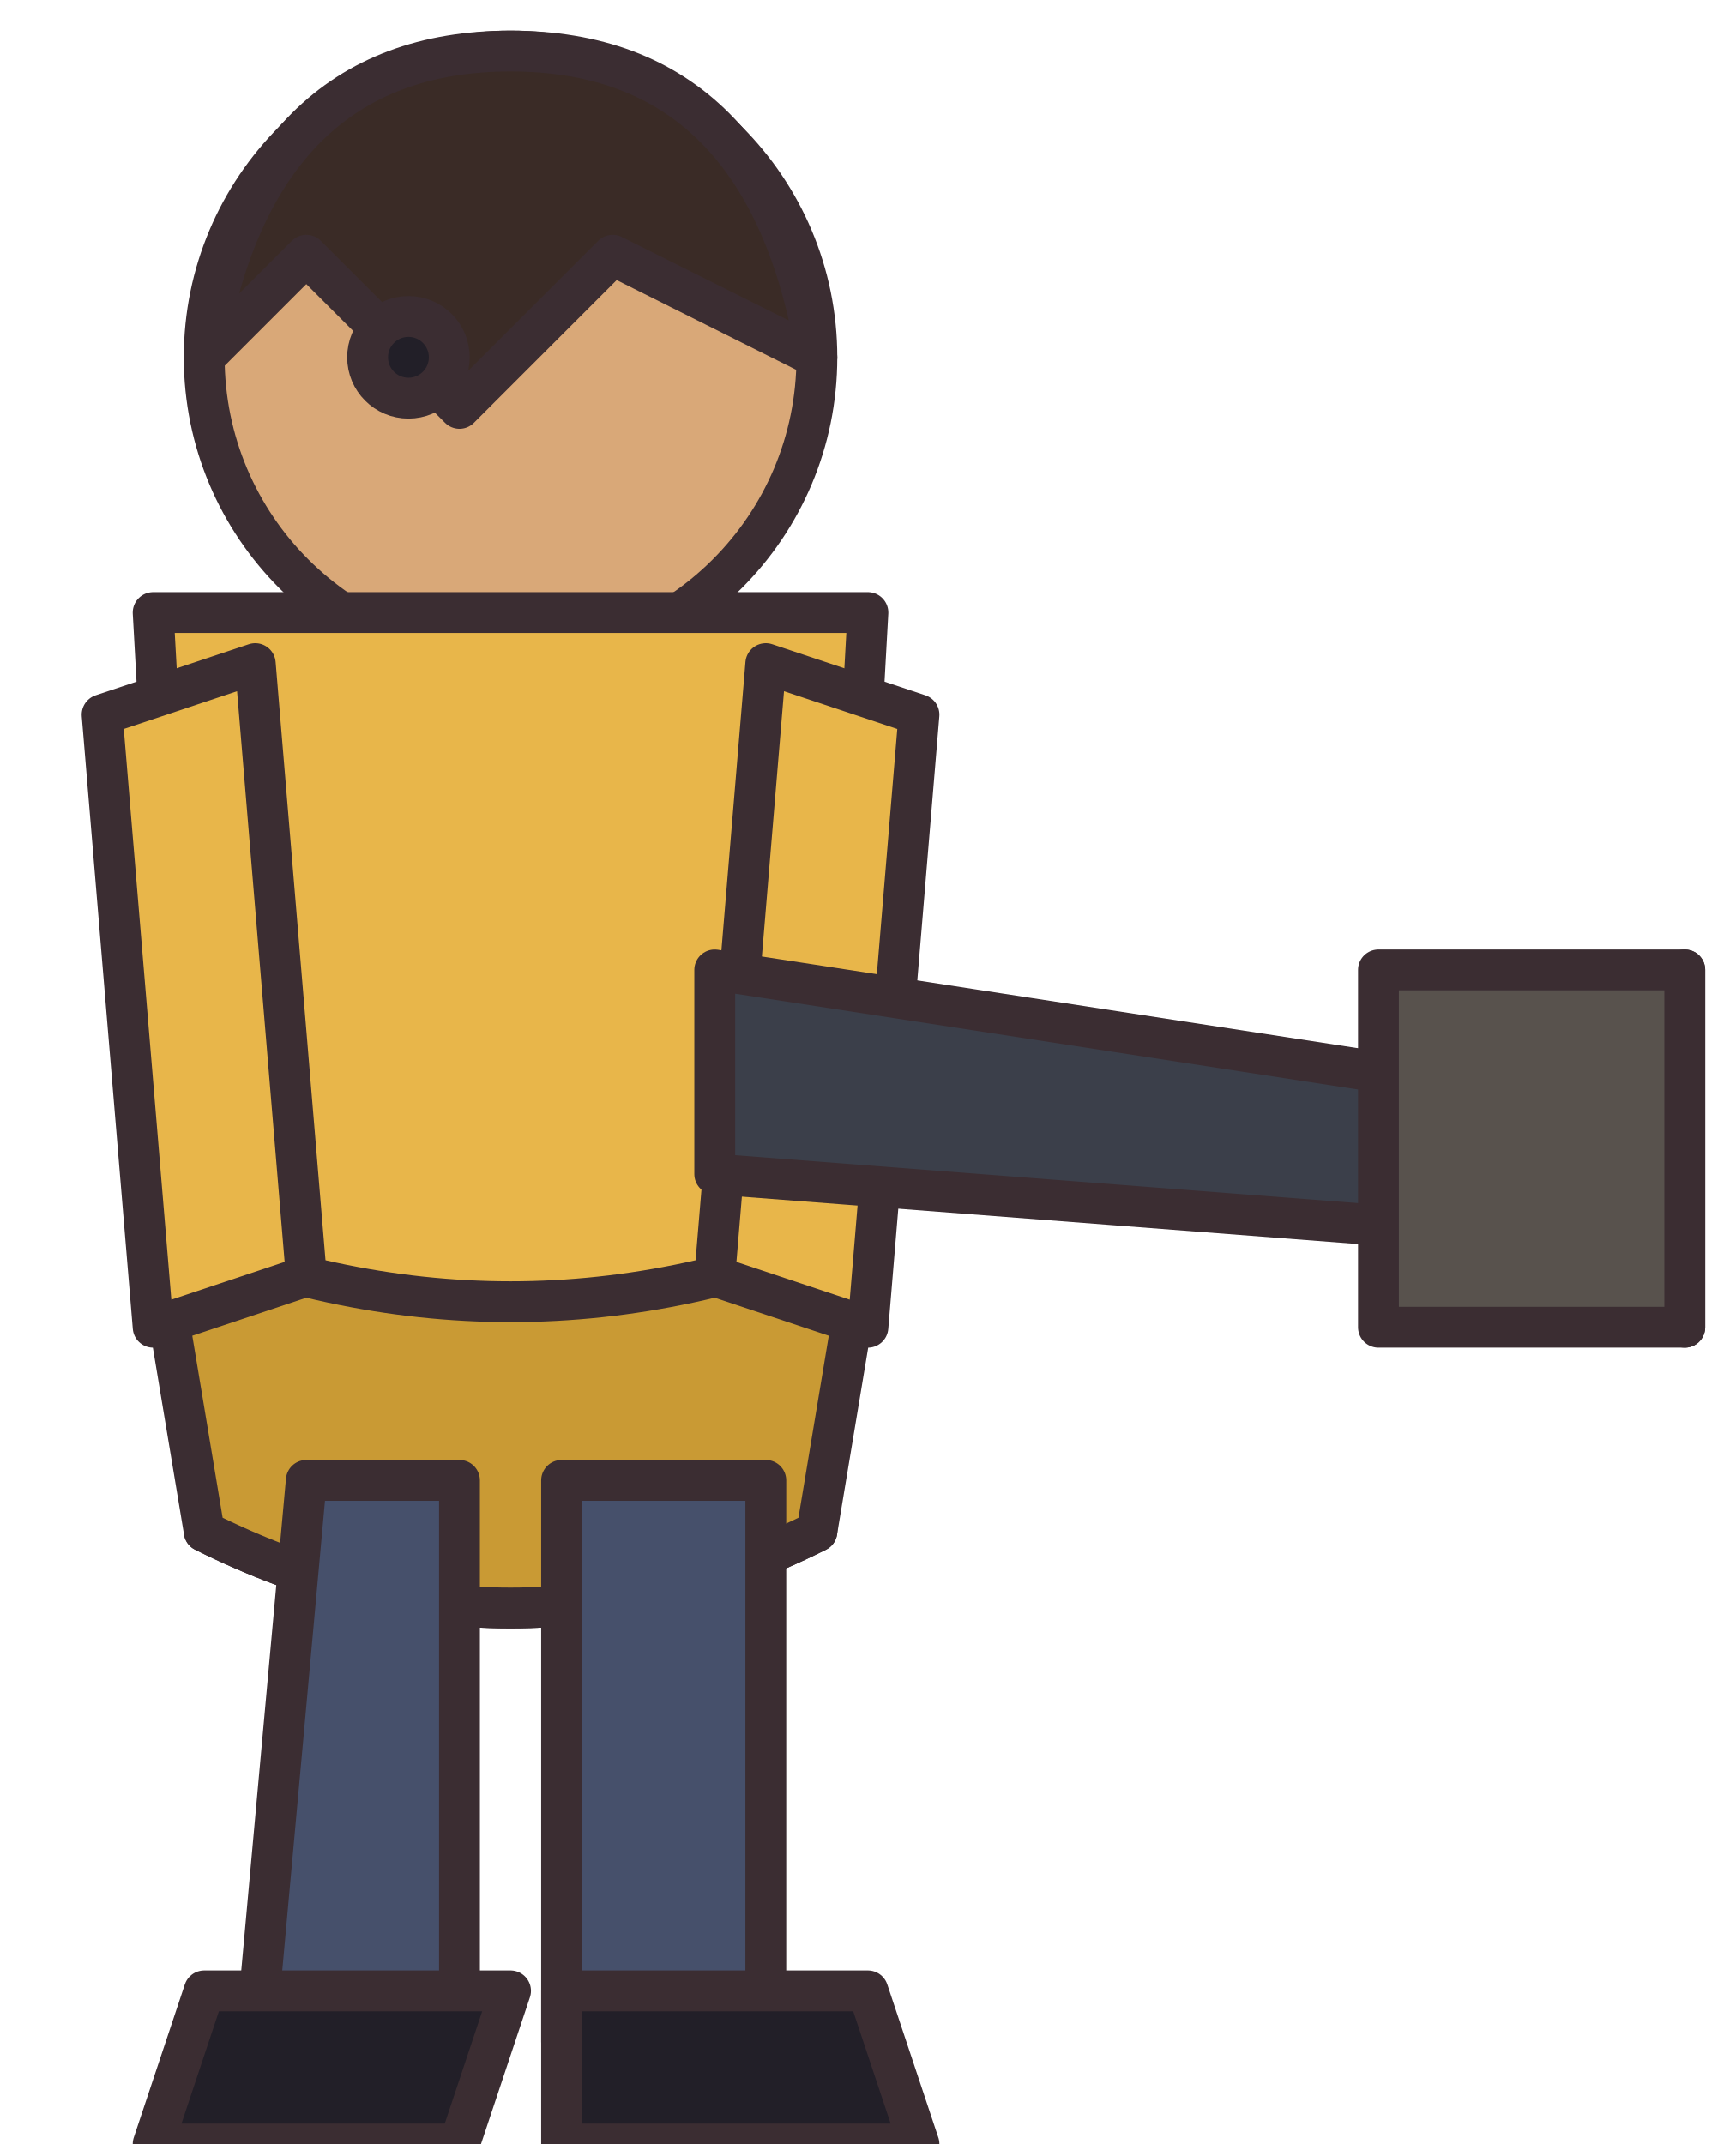
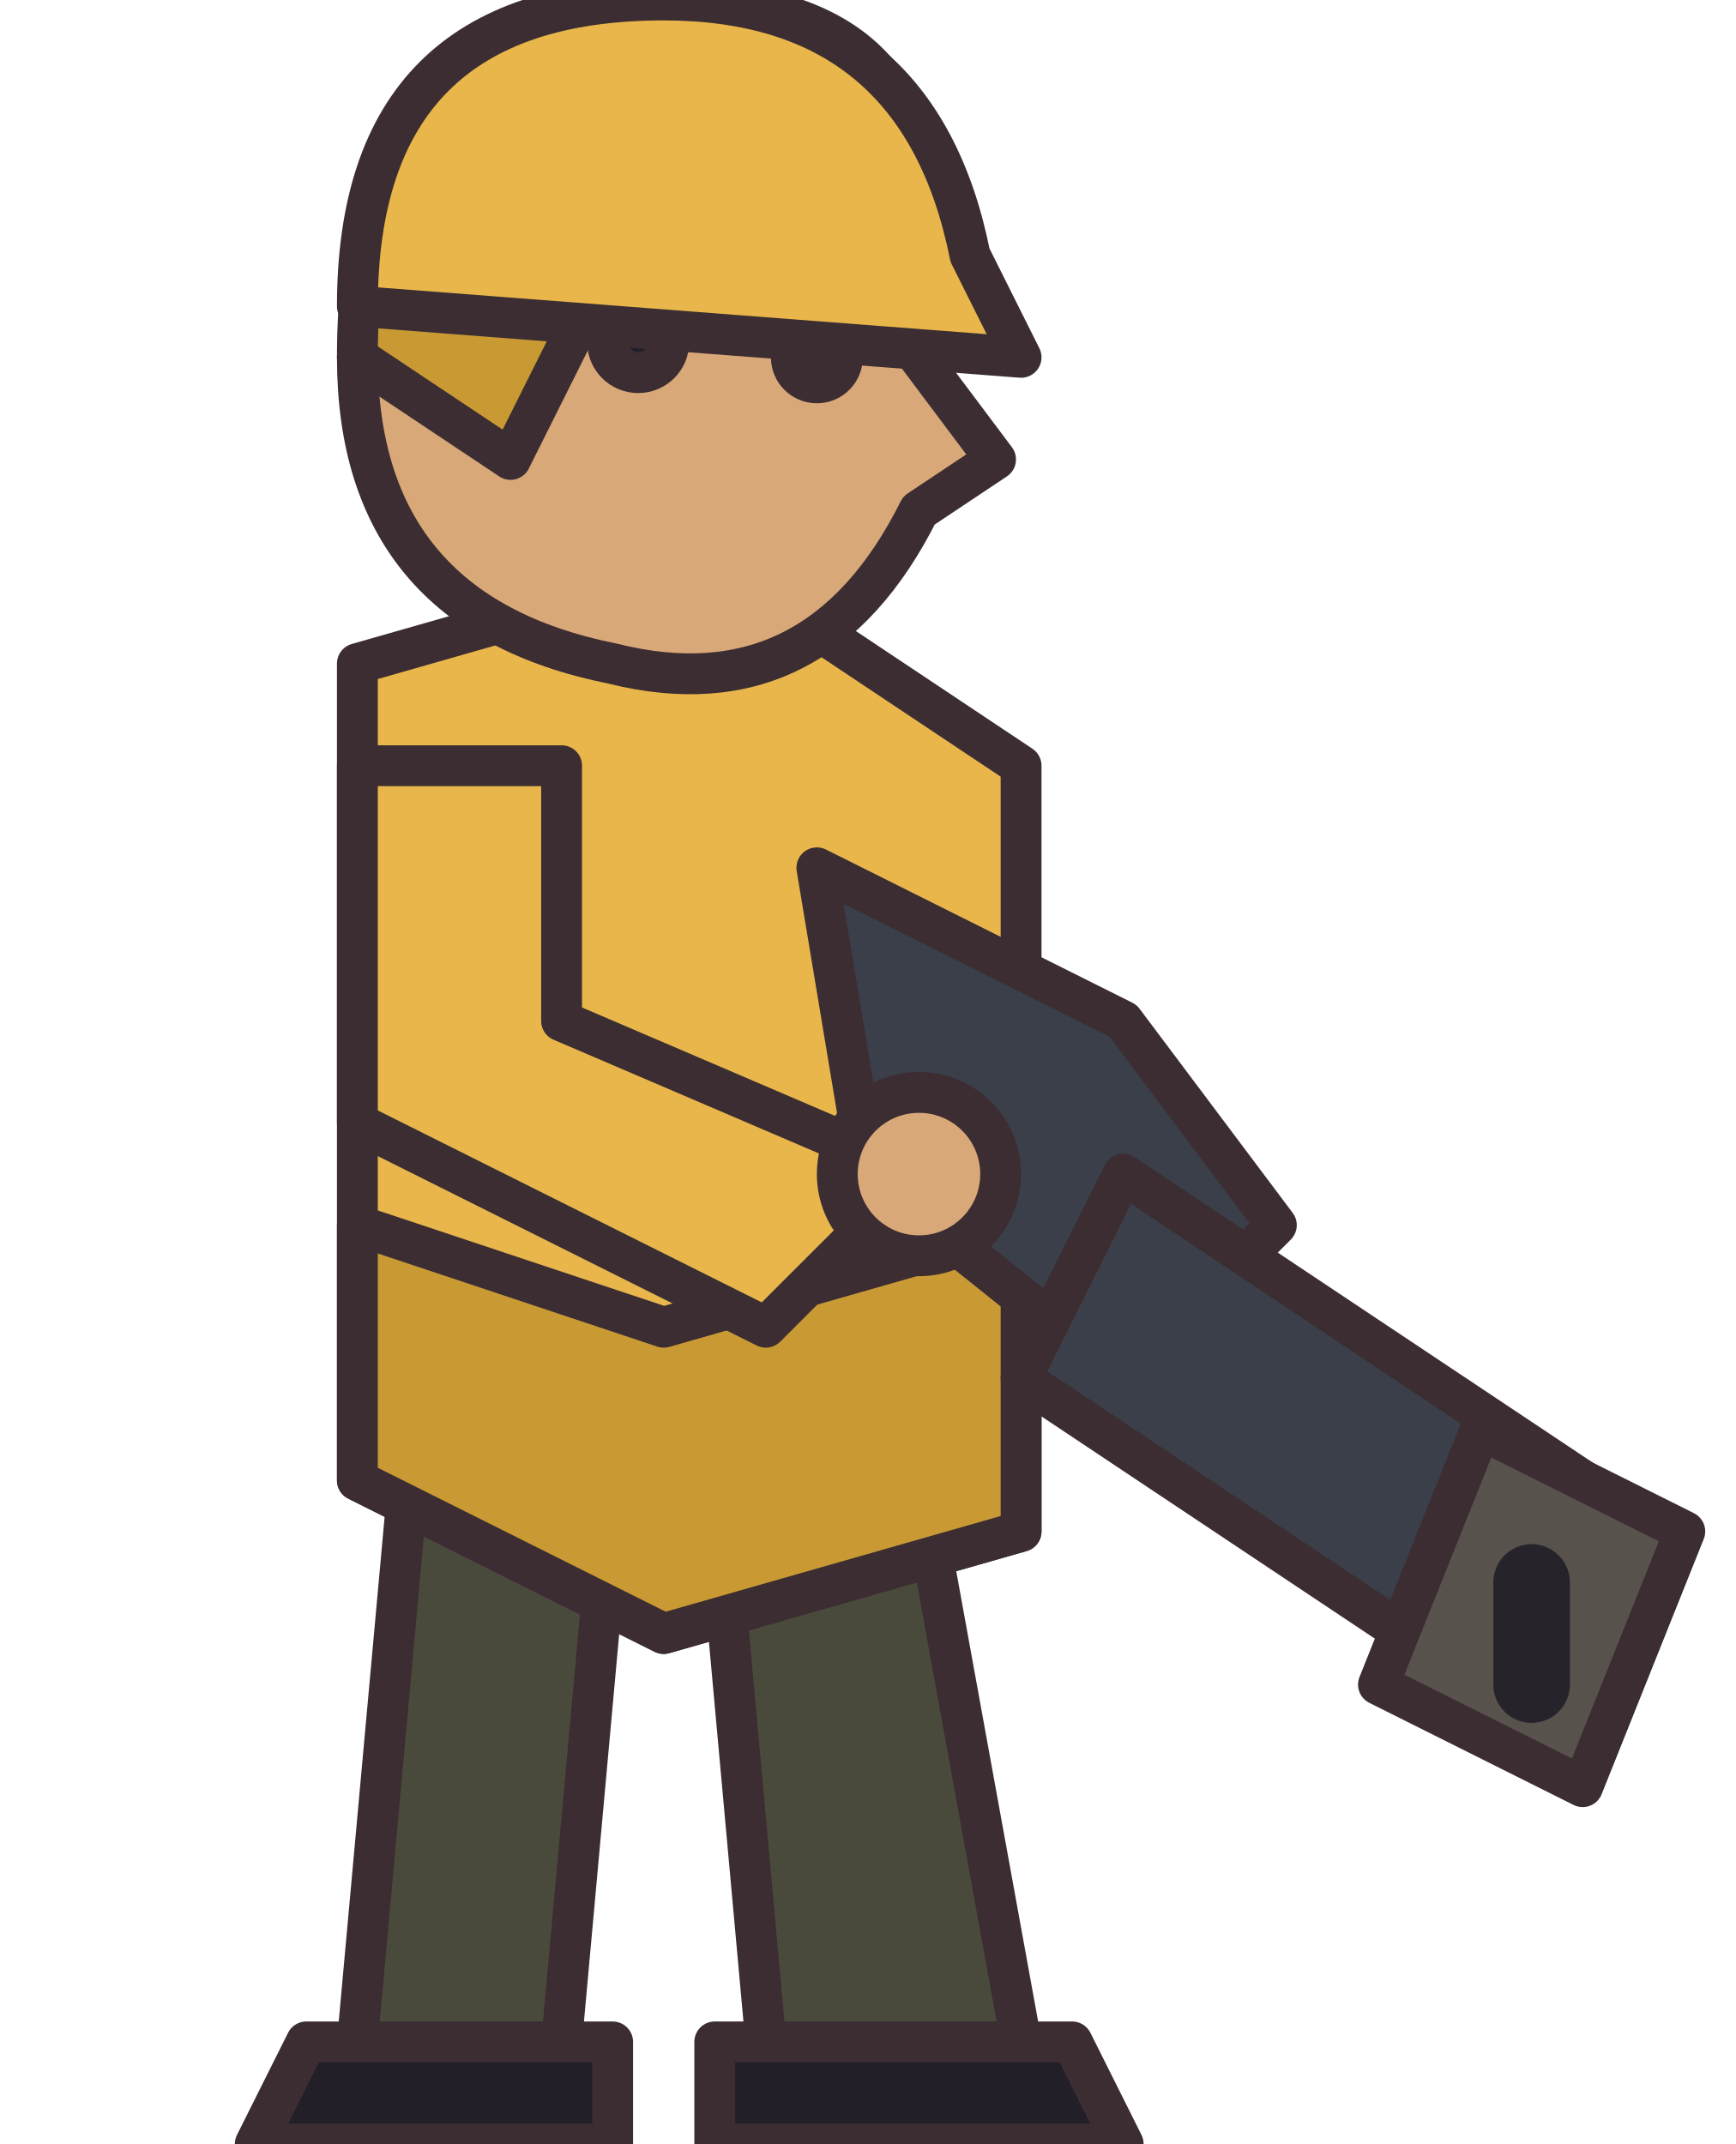
<svg xmlns="http://www.w3.org/2000/svg" width="34" height="42" viewBox="0 0 34 42" shape-rendering="geometricPrecision" stroke="#3b2d32" stroke-width="0.8" stroke-linejoin="round" stroke-linecap="round">
-   <circle cx="10" cy="7" r="6" fill="#d9a878" />
-   <path d="M4 7 Q5 1 10 1 Q15 1 16 7 L12 5 L9 8 L6 5 Z" fill="#3a2b26" />
-   <circle cx="8" cy="7" r="0.8" fill="#221f28" />
-   <path d="M3 12 L17 12 L16 30 Q10 33 4 30 Z" fill="#e8b64a" />
-   <path d="M3 24 Q10 27 17 24 L16 30 Q10 33 4 30 Z" fill="#c99a34" />
-   <path d="M2 14 L5 13 L6 25 L3 26 Z M15 13 L18 14 L17 26 L14 25 Z" fill="#e8b64a" />
-   <path d="M6 29 L9 29 L9 40 L5 40 Z M11 29 L15 29 L15 40 L11 40 Z" fill="#46506b" />
-   <path d="M4 39 L10 39 L9 42 L3 42 Z M11 39 L17 39 L18 42 L11 42 Z" fill="#221f28" />
-   <path d="M14 19 L27 21 L33 19 L33 26 L27 24 L14 23 Z" fill="#3b3f4a" />
-   <rect x="27" y="19" width="6" height="7" fill="#58524d" />
+   <g transform="translate(13 0)">
+     <path d="M-5 29 L-1 29 L-2 40 L-6 40Z M1 29 L5 29 L7 40 L2 40Z" fill="#4a4a3c" />
+     <path d="M-7 40 L-1 40 L-1 42 L-8 42Z M1 40 L8 40 L9 42 L1 42Z" fill="#221f28" />
+   </g>
+   <g transform="translate(13 0)">
+     <path d="M-6 13 L1 11 L7 15 L7 30 L0 32 L-6 29Z" fill="#e8b64a" />
+     <path d="M-6 24 L0 26 L7 24 L7 30 L0 32 L-6 29Z" fill="#c99a34" />
+   </g>
+   <path d="M16 17 L22 20 L25 24 L22 27 L17 23Z" fill="#3b3f4a" />
+   <path d="M22 23 L31 29 L29 33 L20 27Z" fill="#3b3f4a" />
+   <path d="M29 28 L33 30 L31 35 L27 33Z" fill="#58524d" />
+   <path d="M30 31 L30 33" fill="none" stroke="#26232a" stroke-width="1.5" />
+   <g transform="translate(13 0)">
+     <path d="M-6 15 L-6 22 L2 26 L5 23 L-2 20 L-2 15Z" fill="#e8b64a" />
+     <circle cx="5" cy="23" r="1.6" fill="#d9a878" />
+   </g>
+   <g transform="translate(13 7)">
+     <path d="M-5 -4 Q0 -8 5 -4 L5 0 L6.5 2 L5 3 Q3 7 -1 6 Q-6 5 -6 0Z" fill="#d9a878" />
+     <path d="M-6 0 Q-6 -7 0 -7 Q5 -7 5 -3 Q1 -4 -1 -2 L-3 2Z" fill="#c99a34" />
+     <circle cx="3" cy="0" r="0.5" fill="#221f28" />
+     <circle cx="-0.5" cy="-0.3" r="0.6" fill="#221f28" />
+   </g>
+   <g transform="translate(13 7)">
+     <path d="M-6 -1 Q-6 -7 0 -7 Q5 -7 6 -2 L7 0Z" fill="#e8b64a" />
+   </g>
</svg>
